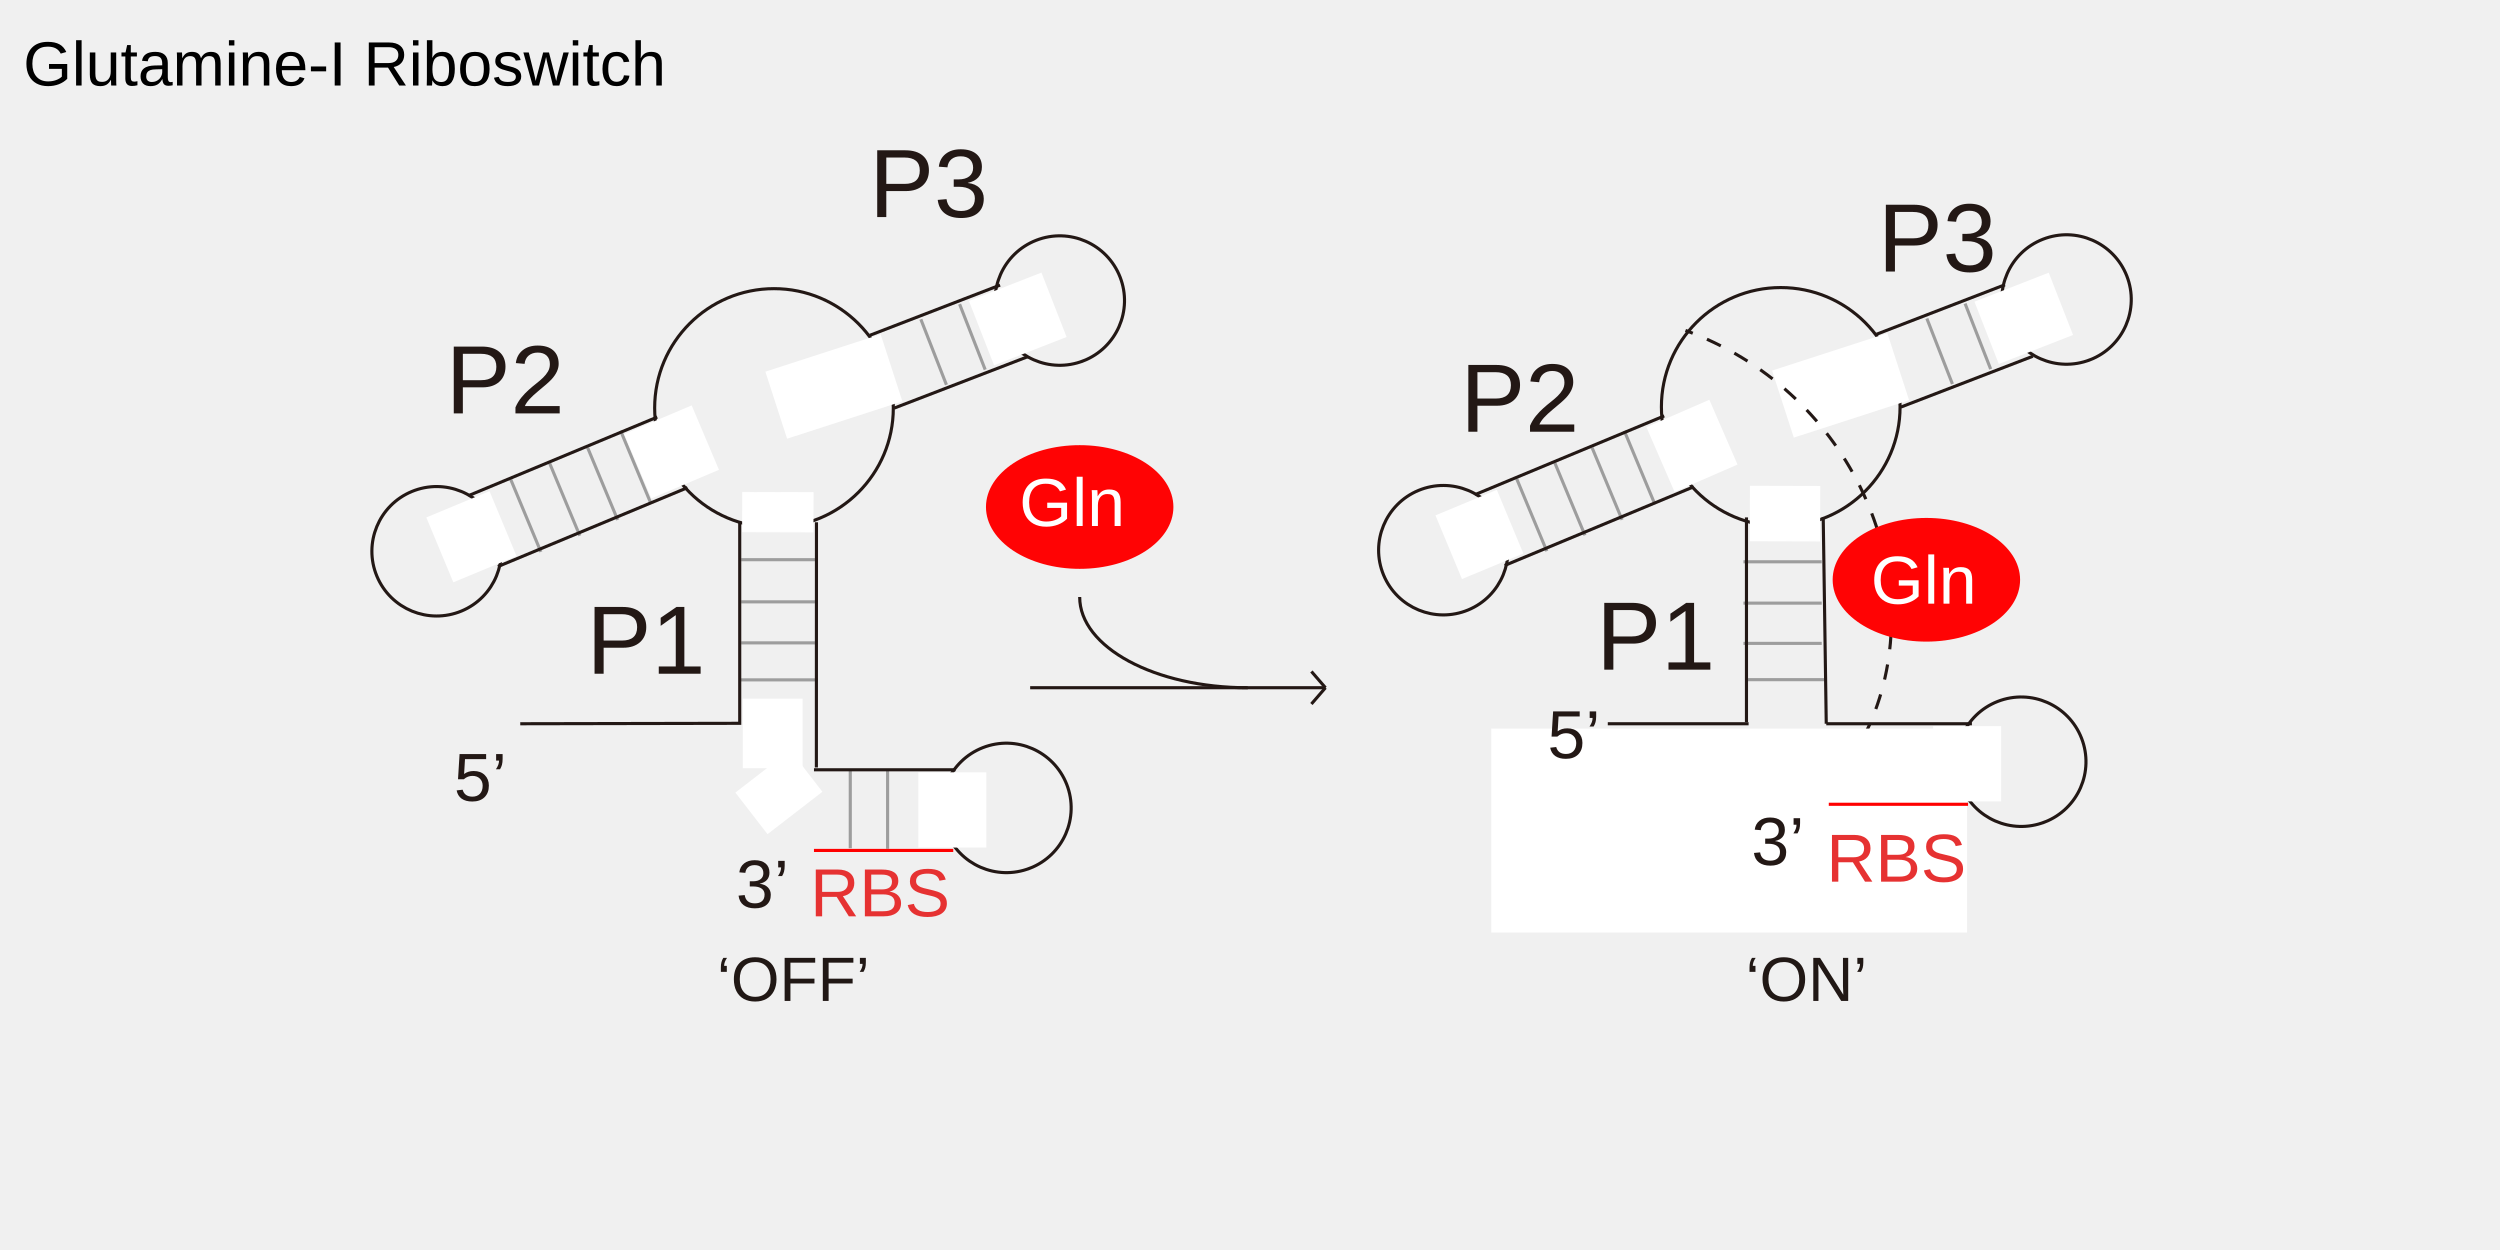
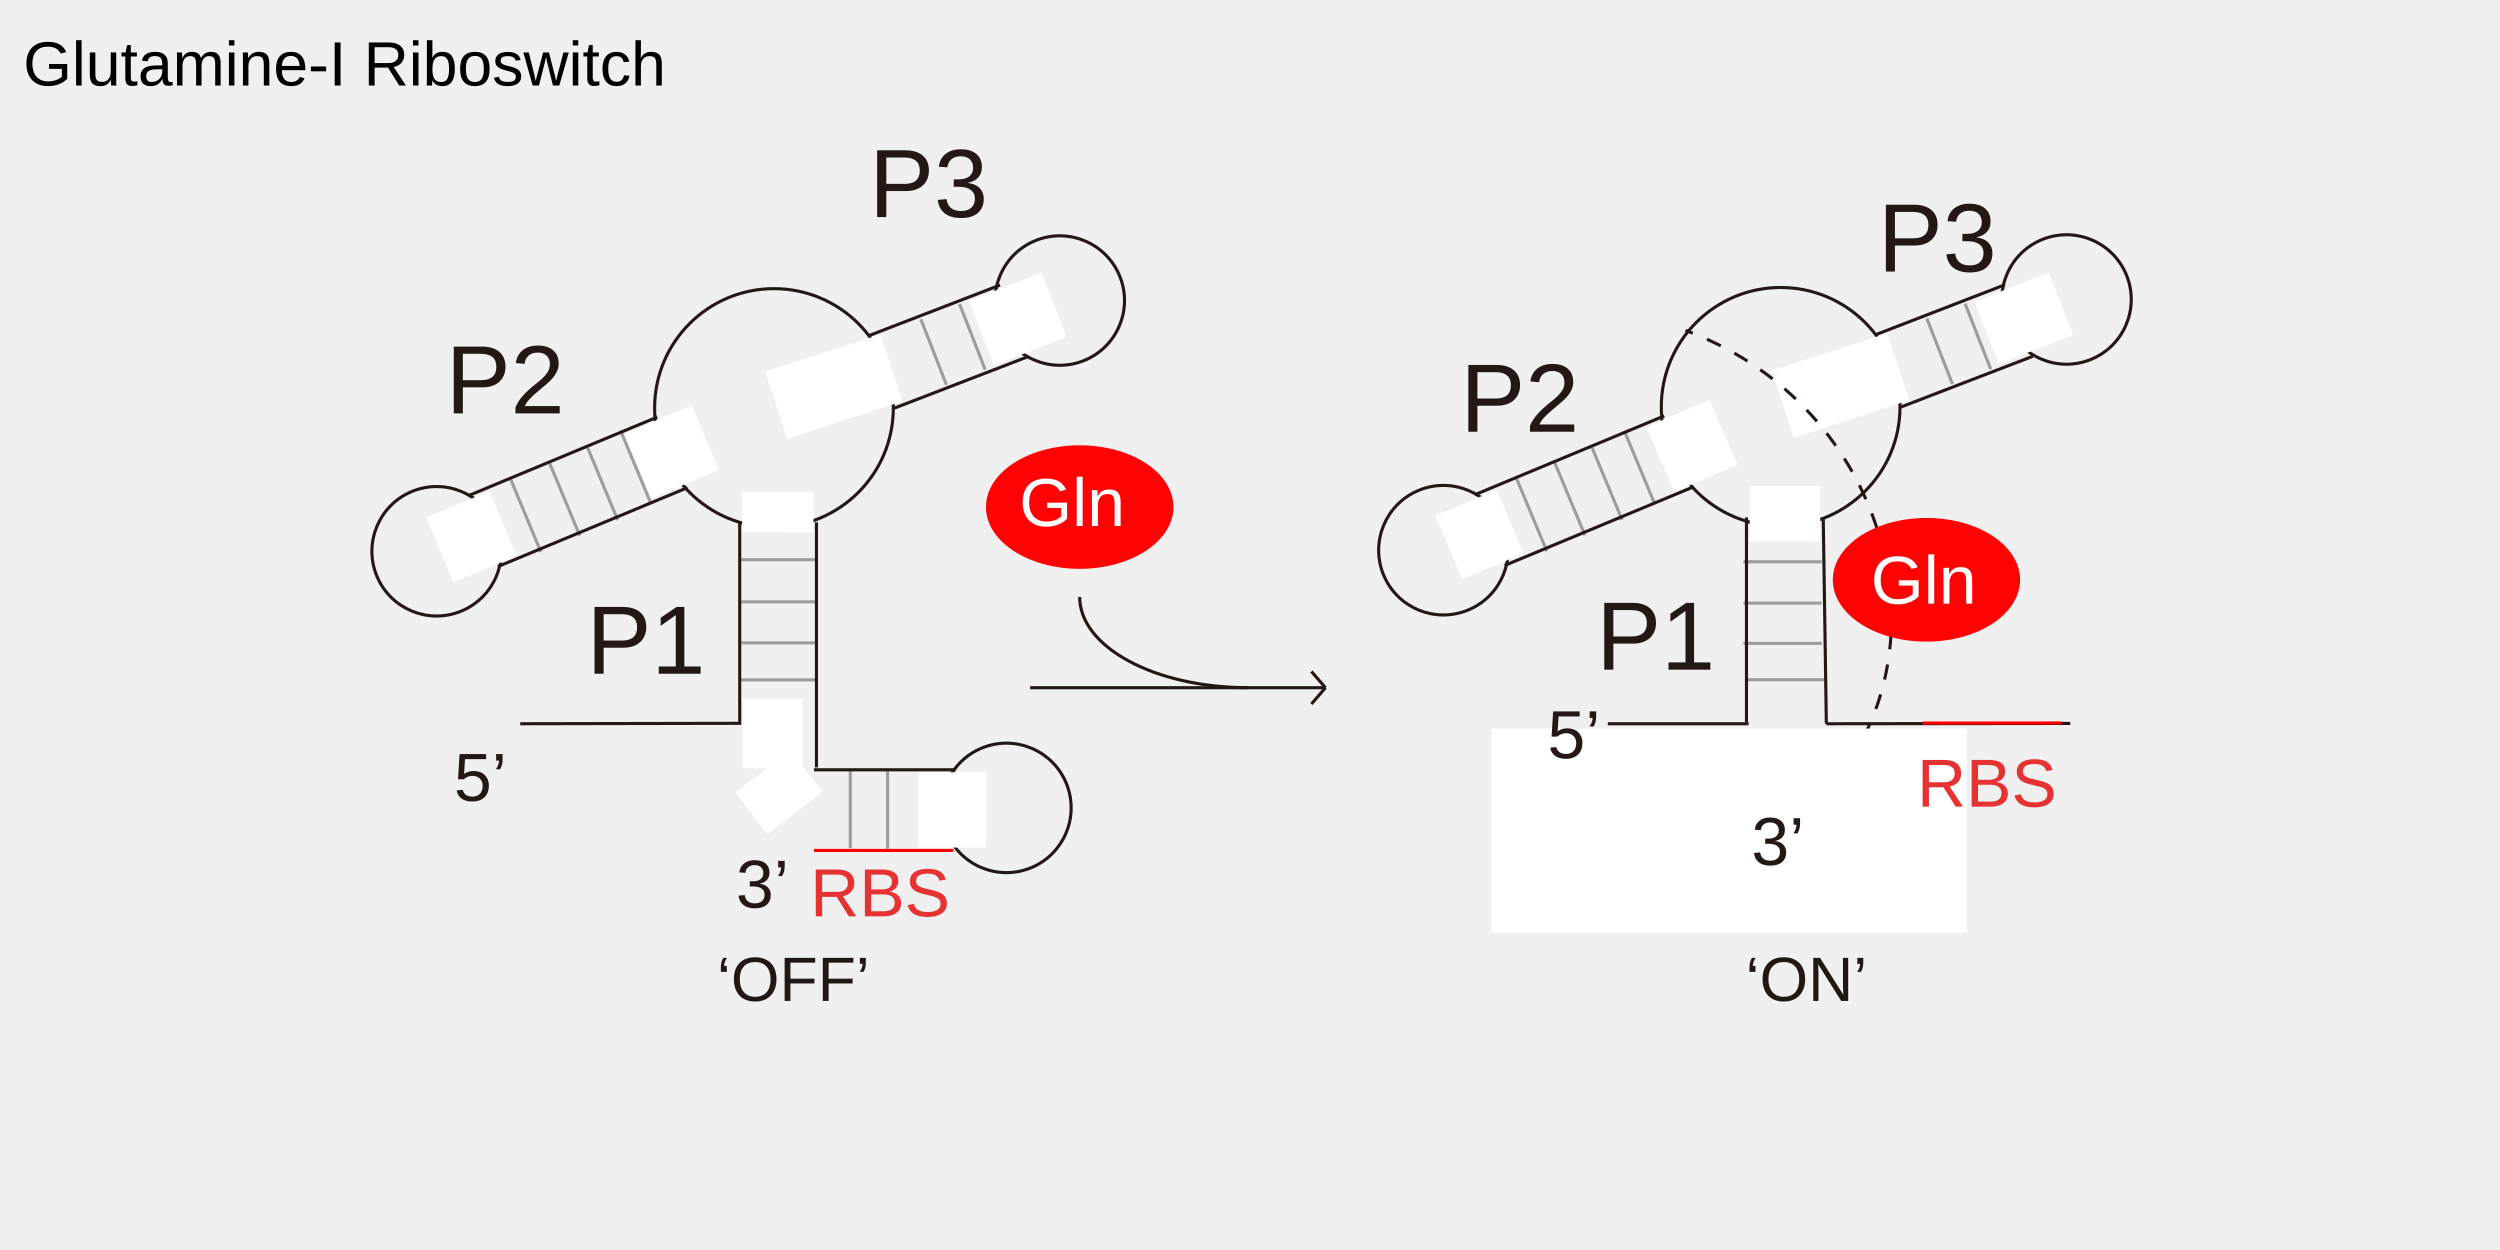
- <svg xmlns="http://www.w3.org/2000/svg" id="_图层_1" viewBox="0 0 800 400">
+ <svg xmlns="http://www.w3.org/2000/svg" id="图层_1" data-name="图层 1" viewBox="0 0 800 400">
  <defs>
-     <style>.cls-1{fill:#e63232;}.cls-1,.cls-2,.cls-3,.cls-4,.cls-5,.cls-6{font-family:ArialMT, Arial;}.cls-1,.cls-2,.cls-4{font-size:21.75px;}.cls-7,.cls-8,.cls-9,.cls-10,.cls-11,.cls-12,.cls-13,.cls-4,.cls-14{fill:#fff;}.cls-15{stroke-dasharray:0 0 4.92 4.92;}.cls-15,.cls-16,.cls-17,.cls-18,.cls-19{fill:none;}.cls-15,.cls-17{stroke:#231815;}.cls-16{stroke:red;}.cls-20{letter-spacing:-.04em;}.cls-8,.cls-9,.cls-10,.cls-11,.cls-12,.cls-13,.cls-14{stroke:#fff;}.cls-8,.cls-21,.cls-22,.cls-19{stroke-miterlimit:10;}.cls-8,.cls-14{stroke-width:.5px;}.cls-9{stroke-width:.25px;}.cls-11{stroke-width:.4px;}.cls-2,.cls-3{fill:#231815;}.cls-21{fill:#ff0304;stroke:#ff0304;}.cls-3{font-size:31.07px;}.cls-12{stroke-width:2px;}.cls-13{stroke-width:1.4px;}.cls-5,.cls-6{font-size:20px;}.cls-23{letter-spacing:-.04em;}.cls-22{fill:#231714;}.cls-22,.cls-19{stroke:#231714;}.cls-24{letter-spacing:-.04em;}.cls-18{stroke:#9d9d9d;}.cls-6{fill:#211815;}</style>
+     <style>.cls-1,.cls-13,.cls-19,.cls-2,.cls-4{fill:none;}.cls-1,.cls-13{stroke:#231815;}.cls-2{stroke:#9d9d9d;}.cls-10,.cls-11,.cls-12,.cls-14,.cls-17,.cls-3,.cls-5,.cls-6,.cls-9{fill:#fff;}.cls-10,.cls-11,.cls-12,.cls-3,.cls-5,.cls-6,.cls-9{stroke:#fff;}.cls-4{stroke:red;}.cls-11,.cls-5{stroke-width:0.5px;}.cls-6{stroke-width:0.25px;}.cls-17,.cls-24,.cls-7{font-size:21.75px;}.cls-22,.cls-7{fill:#231815;}.cls-17,.cls-20,.cls-22,.cls-23,.cls-24,.cls-7{font-family:ArialMT, Arial;}.cls-8{letter-spacing:-0.04em;}.cls-9{stroke-width:1.4px;}.cls-10{stroke-width:0.4px;}.cls-11,.cls-16,.cls-18,.cls-19{stroke-miterlimit:10;}.cls-12{stroke-width:2px;}.cls-13{stroke-dasharray:4.92 4.92;}.cls-15{letter-spacing:-0.04em;}.cls-16{fill:#ff0304;stroke:#ff0304;}.cls-18{fill:#231714;}.cls-18,.cls-19{stroke:#231714;}.cls-20,.cls-23{font-size:20px;}.cls-20{fill:#211815;}.cls-21{letter-spacing:-0.04em;}.cls-22{font-size:31.07px;}.cls-24{fill:#e63232;}</style>
  </defs>
-   <path class="cls-17" d="M131.76,157.29c10.56-4.39,22.69,.6,27.08,11.16,4.4,10.56-.6,22.69-11.16,27.08-10.56,4.39-22.68-.6-27.08-11.16-4.4-10.56,.61-22.69,11.16-27.08Z" />
-   <line class="cls-18" x1="208.22" y1="160.95" x2="198.59" y2="137.82" />
-   <line class="cls-18" x1="173.08" y1="176.61" x2="163.46" y2="153.49" />
-   <line class="cls-18" x1="185.54" y1="171.43" x2="175.91" y2="148.3" />
-   <line class="cls-18" x1="197.66" y1="166.38" x2="188.04" y2="143.26" />
-   <line class="cls-17" x1="159.35" y1="181.29" x2="219.99" y2="156.05" />
-   <line class="cls-17" x1="149.91" y1="158.61" x2="210.32" y2="133.46" />
-   <rect class="cls-10" x="140.41" y="160.99" width="20.9" height="21.49" transform="translate(-54.42 71.18) rotate(-22.6)" />
-   <path class="cls-17" d="M285.86,130.56c0,21.09-17.1,38.18-38.19,38.18s-38.18-17.1-38.18-38.18,17.09-38.19,38.18-38.19,38.19,17.1,38.19,38.19Z" />
-   <line class="cls-18" x1="236.71" y1="217.56" x2="261.75" y2="217.56" />
-   <line class="cls-18" x1="237.17" y1="179.1" x2="260.79" y2="179.1" />
-   <line class="cls-18" x1="237.17" y1="192.59" x2="260.79" y2="192.59" />
-   <line class="cls-18" x1="237.17" y1="205.72" x2="260.79" y2="205.72" />
-   <path class="cls-17" d="M236.71,167.12v64.34l-70.23,.14h0" />
-   <path class="cls-17" d="M261.27,167.12c0,26.15-.02,52.31-.03,78.46" />
-   <line class="cls-18" x1="272.09" y1="271.44" x2="272.09" y2="246.39" />
-   <line class="cls-18" x1="284.03" y1="271.62" x2="284.03" y2="246.57" />
-   <line class="cls-16" x1="260.47" y1="272.14" x2="305.04" y2="272.14" />
-   <rect class="cls-14" x="247.7" y="112.68" width="38.28" height="22.04" transform="translate(-25.14 88.29) rotate(-17.96)" />
-   <rect class="cls-9" x="242.59" y="152.61" width="12.63" height="22.54" transform="translate(84.34 412.34) rotate(-89.84)" />
-   <rect class="cls-10" x="203.66" y="133.93" width="22.47" height="21.38" transform="translate(-39.38 95.23) rotate(-22.95)" />
-   <text class="cls-2" transform="translate(145.25 256.27)">
-     <tspan x="0" y="0">5</tspan>
-     <tspan class="cls-24" x="12.1" y="0">’</tspan>
+   <path class="cls-1" d="M131.76,157.29a20.71,20.71,0,1,1-11.16,27.08A20.73,20.73,0,0,1,131.76,157.29Z" />
+   <line class="cls-2" x1="208.22" y1="160.95" x2="198.59" y2="137.82" />
+   <line class="cls-2" x1="173.08" y1="176.61" x2="163.46" y2="153.49" />
+   <line class="cls-2" x1="185.54" y1="171.43" x2="175.91" y2="148.3" />
+   <line class="cls-2" x1="197.66" y1="166.38" x2="188.04" y2="143.26" />
+   <line class="cls-1" x1="159.35" y1="181.29" x2="219.99" y2="156.05" />
+   <line class="cls-1" x1="149.91" y1="158.61" x2="210.32" y2="133.46" />
+   <rect class="cls-3" x="140.41" y="160.99" width="20.9" height="21.49" transform="translate(-54.42 71.18) rotate(-22.6)" />
+   <path class="cls-1" d="M285.86,130.56a38.19,38.19,0,1,1-38.19-38.19A38.18,38.18,0,0,1,285.86,130.56Z" />
+   <line class="cls-2" x1="236.71" y1="217.56" x2="261.75" y2="217.56" />
+   <line class="cls-2" x1="237.17" y1="179.1" x2="260.79" y2="179.1" />
+   <line class="cls-2" x1="237.17" y1="192.59" x2="260.79" y2="192.59" />
+   <line class="cls-2" x1="237.17" y1="205.72" x2="260.79" y2="205.72" />
+   <path class="cls-1" d="M236.71,167.12v64.34l-70.24.14h0" />
+   <path class="cls-1" d="M261.27,167.12q0,39.24,0,78.46" />
+   <line class="cls-2" x1="272.09" y1="271.44" x2="272.09" y2="246.39" />
+   <line class="cls-2" x1="284.03" y1="271.62" x2="284.03" y2="246.57" />
+   <line class="cls-4" x1="260.47" y1="272.14" x2="305.04" y2="272.14" />
+   <rect class="cls-5" x="247.7" y="112.68" width="38.28" height="22.04" transform="translate(-25.14 88.29) rotate(-17.96)" />
+   <rect class="cls-6" x="242.59" y="152.61" width="12.63" height="22.54" transform="translate(84.34 412.34) rotate(-89.84)" />
+   <rect class="cls-3" x="203.66" y="133.93" width="22.47" height="21.38" transform="translate(-39.38 95.23) rotate(-22.95)" />
+   <text class="cls-7" transform="translate(145.25 256.27)">5<tspan class="cls-8" x="12.1" y="0">’</tspan>
  </text>
-   <text class="cls-2" transform="translate(235.51 290.45)">
-     <tspan x="0" y="0">3</tspan>
-     <tspan class="cls-24" x="12.1" y="0">’</tspan>
+   <text class="cls-7" transform="translate(235.51 290.45)">3<tspan class="cls-8" x="12.1" y="0">’</tspan>
  </text>
-   <g>
-     <g>
-       <line class="cls-18" x1="307.07" y1="97.32" x2="315.26" y2="118.29" />
-       <line class="cls-18" x1="294.67" y1="102.17" x2="302.86" y2="123.14" />
-     </g>
-     <path class="cls-17" d="M320.02,91.23c-13.9,5.36-27.8,10.72-41.69,16.08" />
-     <path class="cls-17" d="M328.95,114.11c-14.28,5.5-28.56,11-42.85,16.5" />
-   </g>
-   <path class="cls-17" d="M346.66,115.47c-10.65,4.16-22.66-1.1-26.83-11.76-4.16-10.66,1.1-22.66,11.76-26.82,10.65-4.16,22.66,1.1,26.83,11.76,4.16,10.66-1.1,22.67-11.76,26.83Z" />
-   <rect class="cls-13" x="313.93" y="91.71" width="23.51" height="20.72" transform="translate(-14.82 125.45) rotate(-21.33)" />
-   <rect class="cls-14" x="238.39" y="245.37" width="21.69" height="16.32" transform="translate(-102.99 205.25) rotate(-37.69)" />
-   <rect class="cls-14" x="237.94" y="223.83" width="18.64" height="21.75" />
-   <path class="cls-17" d="M453.91,156.94c10.56-4.39,22.69,.6,27.08,11.16,4.4,10.56-.6,22.69-11.16,27.08-10.56,4.39-22.68-.6-27.08-11.16-4.4-10.56,.61-22.69,11.16-27.08Z" />
-   <g>
-     <line class="cls-18" x1="529.41" y1="161" x2="519.78" y2="137.88" />
-     <line class="cls-18" x1="494.98" y1="176.37" x2="485.35" y2="153.25" />
-     <line class="cls-18" x1="507.19" y1="171.29" x2="497.56" y2="148.17" />
-     <line class="cls-18" x1="519.07" y1="166.35" x2="509.45" y2="143.23" />
-     <line class="cls-17" x1="481.51" y1="180.94" x2="541.99" y2="155.76" />
-     <line class="cls-17" x1="472.07" y1="158.26" x2="532.55" y2="133.09" />
-   </g>
-   <rect class="cls-10" x="463.27" y="160.44" width="20.27" height="21.07" transform="translate(-29.35 195.1) rotate(-22.6)" />
-   <path class="cls-17" d="M608.02,130.21c0,21.09-17.1,38.18-38.19,38.18s-38.18-17.1-38.18-38.18,17.09-38.19,38.18-38.19,38.19,17.1,38.19,38.19Z" />
-   <g>
-     <line class="cls-18" x1="558.87" y1="217.49" x2="583.91" y2="217.49" />
-     <line class="cls-18" x1="557.9" y1="179.77" x2="582.95" y2="179.77" />
-     <line class="cls-18" x1="557.9" y1="193" x2="582.95" y2="193" />
-     <line class="cls-18" x1="557.9" y1="205.88" x2="582.95" y2="205.88" />
-     <line class="cls-17" x1="558.87" y1="165.57" x2="558.87" y2="231.12" />
-     <path class="cls-17" d="M583.43,165.57c.32,22.01,.65,44.02,.97,66.03" />
-   </g>
-   <rect class="cls-14" x="569.85" y="112.34" width="38.28" height="22.04" transform="translate(-9.34 187.6) rotate(-17.96)" />
-   <rect class="cls-11" x="562.5" y="153.29" width="17.35" height="22.1" transform="translate(405.27 735.07) rotate(-89.84)" />
-   <rect class="cls-8" x="530.69" y="131.58" width="21.46" height="22.1" transform="translate(-11.96 227.76) rotate(-23.5)" />
-   <g>
-     <g>
-       <line class="cls-18" x1="628.82" y1="97.13" x2="637.01" y2="118.11" />
-       <line class="cls-18" x1="616.59" y1="101.91" x2="624.78" y2="122.88" />
-     </g>
-     <path class="cls-17" d="M641.58,91.12c-13.7,5.28-27.41,10.57-41.11,15.85" />
-     <path class="cls-17" d="M650.51,114c-14.08,5.42-28.16,10.84-42.25,16.27" />
-   </g>
-   <path class="cls-17" d="M668.82,115.13c-10.65,4.16-22.66-1.1-26.83-11.76-4.16-10.66,1.1-22.66,11.76-26.82,10.65-4.16,22.66,1.1,26.83,11.76,4.16,10.66-1.1,22.67-11.76,26.83Z" />
+   <line class="cls-2" x1="307.07" y1="97.32" x2="315.26" y2="118.29" />
+   <line class="cls-2" x1="294.67" y1="102.17" x2="302.86" y2="123.14" />
+   <path class="cls-1" d="M320,91.23l-41.7,16.08" />
+   <path class="cls-1" d="M329,114.11l-42.84,16.5" />
+   <path class="cls-1" d="M346.66,115.47a20.71,20.71,0,1,1,11.76-26.83A20.71,20.71,0,0,1,346.66,115.47Z" />
+   <rect class="cls-9" x="313.93" y="91.71" width="23.51" height="20.72" transform="translate(-14.82 125.45) rotate(-21.33)" />
+   <rect class="cls-5" x="238.39" y="245.37" width="21.69" height="16.32" transform="translate(-102.99 205.25) rotate(-37.69)" />
+   <rect class="cls-5" x="237.94" y="223.83" width="18.64" height="21.75" />
+   <path class="cls-1" d="M453.91,156.94A20.72,20.72,0,1,1,442.75,184,20.74,20.74,0,0,1,453.91,156.94Z" />
+   <line class="cls-2" x1="529.41" y1="161" x2="519.78" y2="137.88" />
+   <line class="cls-2" x1="494.98" y1="176.37" x2="485.35" y2="153.25" />
+   <line class="cls-2" x1="507.19" y1="171.29" x2="497.56" y2="148.17" />
+   <line class="cls-2" x1="519.07" y1="166.35" x2="509.45" y2="143.23" />
+   <line class="cls-1" x1="481.51" y1="180.94" x2="541.99" y2="155.76" />
+   <line class="cls-1" x1="472.07" y1="158.26" x2="532.55" y2="133.09" />
+   <rect class="cls-3" x="463.27" y="160.44" width="20.27" height="21.07" transform="translate(-29.35 195.1) rotate(-22.6)" />
+   <path class="cls-1" d="M608,130.21A38.19,38.19,0,1,1,569.83,92,38.19,38.19,0,0,1,608,130.21Z" />
+   <line class="cls-2" x1="558.87" y1="217.49" x2="583.91" y2="217.49" />
+   <line class="cls-2" x1="557.9" y1="179.77" x2="582.95" y2="179.77" />
+   <line class="cls-2" x1="557.9" y1="193" x2="582.95" y2="193" />
+   <line class="cls-2" x1="557.9" y1="205.88" x2="582.95" y2="205.88" />
+   <line class="cls-1" x1="558.87" y1="165.57" x2="558.87" y2="231.12" />
+   <path class="cls-1" d="M583.43,165.57l1,66" />
+   <rect class="cls-5" x="569.85" y="112.34" width="38.28" height="22.04" transform="translate(-9.34 187.6) rotate(-17.96)" />
+   <rect class="cls-10" x="562.5" y="153.29" width="17.35" height="22.1" transform="translate(405.27 735.07) rotate(-89.84)" />
+   <rect class="cls-11" x="530.69" y="131.58" width="21.46" height="22.1" transform="translate(-11.96 227.76) rotate(-23.5)" />
+   <line class="cls-2" x1="628.82" y1="97.13" x2="637.01" y2="118.11" />
+   <line class="cls-2" x1="616.59" y1="101.91" x2="624.78" y2="122.88" />
+   <path class="cls-1" d="M641.58,91.12,600.47,107" />
+   <path class="cls-1" d="M650.51,114l-42.25,16.26" />
+   <path class="cls-1" d="M668.82,115.13A20.71,20.71,0,1,1,680.58,88.3,20.72,20.72,0,0,1,668.82,115.13Z" />
  <rect class="cls-12" x="635.85" y="92.18" width="23.51" height="19.4" transform="translate(7.3 242.52) rotate(-21.33)" />
-   <line class="cls-17" x1="559.55" y1="231.6" x2="514.49" y2="231.6" />
-   <line class="cls-17" x1="584.41" y1="231.6" x2="631.01" y2="231.6" />
-   <g>
-     <path class="cls-17" d="M539.35,105.75c.79,.29,1.57,.58,2.34,.89" />
-     <path class="cls-15" d="M546.22,108.55c49.5,22.25,71.28,79.2,52.17,123.05-16.14,37.02-59.3,59.84-103.89,52.22" />
-     <path class="cls-17" d="M492.08,283.38c-.82-.16-1.63-.33-2.45-.51" />
-   </g>
-   <rect class="cls-7" x="477.2" y="233.15" width="152.26" height="65.25" />
-   <text class="cls-2" transform="translate(495.19 242.61)">
-     <tspan x="0" y="0">5</tspan>
-     <tspan class="cls-20" x="12.1" y="0">’</tspan>
+   <line class="cls-1" x1="559.55" y1="231.6" x2="514.49" y2="231.6" />
+   <line class="cls-1" x1="584.41" y1="231.6" x2="662.5" y2="231.5" />
+   <path class="cls-1" d="M539.35,105.75c.79.29,1.56.59,2.34.89" />
+   <path class="cls-13" d="M546.22,108.55c49.51,22.25,71.28,79.2,52.17,123.05-16.14,37-59.3,59.84-103.89,52.22" />
+   <path class="cls-1" d="M492.08,283.38l-2.45-.51" />
+   <rect class="cls-14" x="477.2" y="233.15" width="152.26" height="65.25" />
+   <text class="cls-7" transform="translate(495.19 242.61)">5<tspan class="cls-15" x="12.1" y="0">’</tspan>
  </text>
-   <text class="cls-2" transform="translate(560.44 276.79)">
-     <tspan x="0" y="0">3</tspan>
-     <tspan class="cls-20" x="12.1" y="0">’</tspan>
+   <text class="cls-7" transform="translate(560.44 276.79)">3<tspan class="cls-15" x="12.1" y="0">’</tspan>
  </text>
-   <g>
-     <path class="cls-21" d="M645.93,185.53c0,10.65-13.2,19.29-29.49,19.29s-29.49-8.64-29.49-19.29,13.2-19.29,29.49-19.29,29.49,8.63,29.49,19.29Z" />
-     <text class="cls-4" transform="translate(598.66 193.18)">
-       <tspan x="0" y="0">Gln</tspan>
-     </text>
-   </g>
-   <g>
-     <g>
-       <line class="cls-22" x1="329.65" y1="220.07" x2="424.15" y2="220.07" />
-       <line class="cls-19" x1="419.65" y1="225.28" x2="424.15" y2="220.07" />
-       <line class="cls-19" x1="419.65" y1="214.87" x2="424.15" y2="220.07" />
-     </g>
-     <path class="cls-19" d="M345.5,191.05c0,16.05,24.05,29.03,53.77,29.03" />
-   </g>
-   <g>
-     <path class="cls-21" d="M374.99,162.24c0,10.65-13.2,19.29-29.49,19.29s-29.49-8.64-29.49-19.29,13.2-19.29,29.49-19.29,29.49,8.63,29.49,19.29Z" />
-     <text class="cls-4" transform="translate(326.16 168.33)">
-       <tspan x="0" y="0">Gln</tspan>
-     </text>
-   </g>
-   <text class="cls-6" transform="translate(229.44 320.29)">
-     <tspan x="0" y="0">‘OFF</tspan>
-     <tspan class="cls-23" x="44.43" y="0">’</tspan>
+   <path class="cls-16" d="M645.93,185.53c0,10.65-13.2,19.29-29.49,19.29S587,196.18,587,185.53s13.2-19.28,29.49-19.28S645.93,174.88,645.93,185.53Z" />
+   <text class="cls-17" transform="translate(598.66 193.18)">Gln</text>
+   <line class="cls-18" x1="329.65" y1="220.07" x2="424.15" y2="220.07" />
+   <line class="cls-19" x1="419.65" y1="225.28" x2="424.15" y2="220.07" />
+   <line class="cls-19" x1="419.65" y1="214.87" x2="424.15" y2="220.07" />
+   <path class="cls-19" d="M345.5,191.05c0,16,24.05,29,53.77,29" />
+   <path class="cls-16" d="M375,162.24c0,10.65-13.2,19.29-29.49,19.29S316,172.89,316,162.24,329.21,143,345.5,143,375,151.59,375,162.24Z" />
+   <text class="cls-17" transform="translate(326.16 168.33)">Gln</text>
+   <text class="cls-20" transform="translate(229.44 320.29)">‘OFF<tspan class="cls-21" x="44.43" y="0">’</tspan>
  </text>
-   <text class="cls-6" transform="translate(558.61 320.29)">
-     <tspan x="0" y="0">‘ON</tspan>
-     <tspan class="cls-23" x="34.44" y="0">’</tspan>
+   <text class="cls-20" transform="translate(558.61 320.29)">‘ON<tspan class="cls-21" x="34.44" y="0">’</tspan>
  </text>
-   <text class="cls-3" transform="translate(187.71 215.6)">
-     <tspan x="0" y="0">P1</tspan>
-   </text>
-   <text class="cls-3" transform="translate(142.66 132.28)">
-     <tspan x="0" y="0">P2</tspan>
-   </text>
-   <text class="cls-3" transform="translate(278.16 69.47)">
-     <tspan x="0" y="0">P3</tspan>
-   </text>
-   <text class="cls-3" transform="translate(510.82 214.29)">
-     <tspan x="0" y="0">P1</tspan>
-   </text>
-   <text class="cls-3" transform="translate(467.32 138.16)">
-     <tspan x="0" y="0">P2</tspan>
-   </text>
-   <text class="cls-3" transform="translate(600.93 86.89)">
-     <tspan x="0" y="0">P3</tspan>
-   </text>
-   <text class="cls-5" transform="translate(7.45 27.36)">
-     <tspan x="0" y="0">Glutamine-I Riboswitch</tspan>
-   </text>
-   <line class="cls-17" x1="260.47" y1="246.33" x2="305.76" y2="246.33" />
-   <path class="cls-17" d="M329.59,277.82c-10.65,4.16-22.66-1.1-26.83-11.76-4.16-10.66,1.1-22.66,11.76-26.82,10.65-4.16,22.66,1.1,26.83,11.76,4.16,10.66-1.1,22.67-11.76,26.83Z" />
-   <rect class="cls-7" x="293.87" y="247.14" width="21.75" height="24.08" />
-   <text class="cls-1" transform="translate(259.27 293.22)">
-     <tspan x="0" y="0">RBS</tspan>
-   </text>
-   <line class="cls-16" x1="585.21" y1="257.37" x2="629.78" y2="257.37" />
-   <path class="cls-17" d="M654.33,263.04c-10.65,4.16-22.66-1.1-26.83-11.76-4.16-10.66,1.1-22.66,11.76-26.82,10.65-4.16,22.66,1.1,26.83,11.76,4.16,10.66-1.1,22.67-11.76,26.83Z" />
-   <rect class="cls-7" x="618.61" y="232.36" width="21.75" height="24.08" />
-   <text class="cls-1" transform="translate(584.45 282.14)">
-     <tspan x="0" y="0">RBS</tspan>
-   </text>
+   <text class="cls-22" transform="translate(187.71 215.6)">P1</text>
+   <text class="cls-22" transform="translate(142.66 132.28)">P2</text>
+   <text class="cls-22" transform="translate(278.16 69.47)">P3</text>
+   <text class="cls-22" transform="translate(510.82 214.29)">P1</text>
+   <text class="cls-22" transform="translate(467.32 138.16)">P2</text>
+   <text class="cls-22" transform="translate(600.93 86.89)">P3</text>
+   <text class="cls-23" transform="translate(7.45 27.36)">Glutamine-I Riboswitch</text>
+   <line class="cls-1" x1="260.47" y1="246.33" x2="305.76" y2="246.33" />
+   <path class="cls-1" d="M329.59,277.82A20.71,20.71,0,1,1,341.35,251,20.72,20.72,0,0,1,329.59,277.82Z" />
+   <rect class="cls-14" x="293.87" y="247.14" width="21.75" height="24.08" />
+   <text class="cls-24" transform="translate(259.27 293.22)">RBS</text>
+   <line class="cls-4" x1="615.21" y1="231.37" x2="659.78" y2="231.37" />
+   <text class="cls-24" transform="translate(613.45 258.14)">RBS</text>
</svg>
